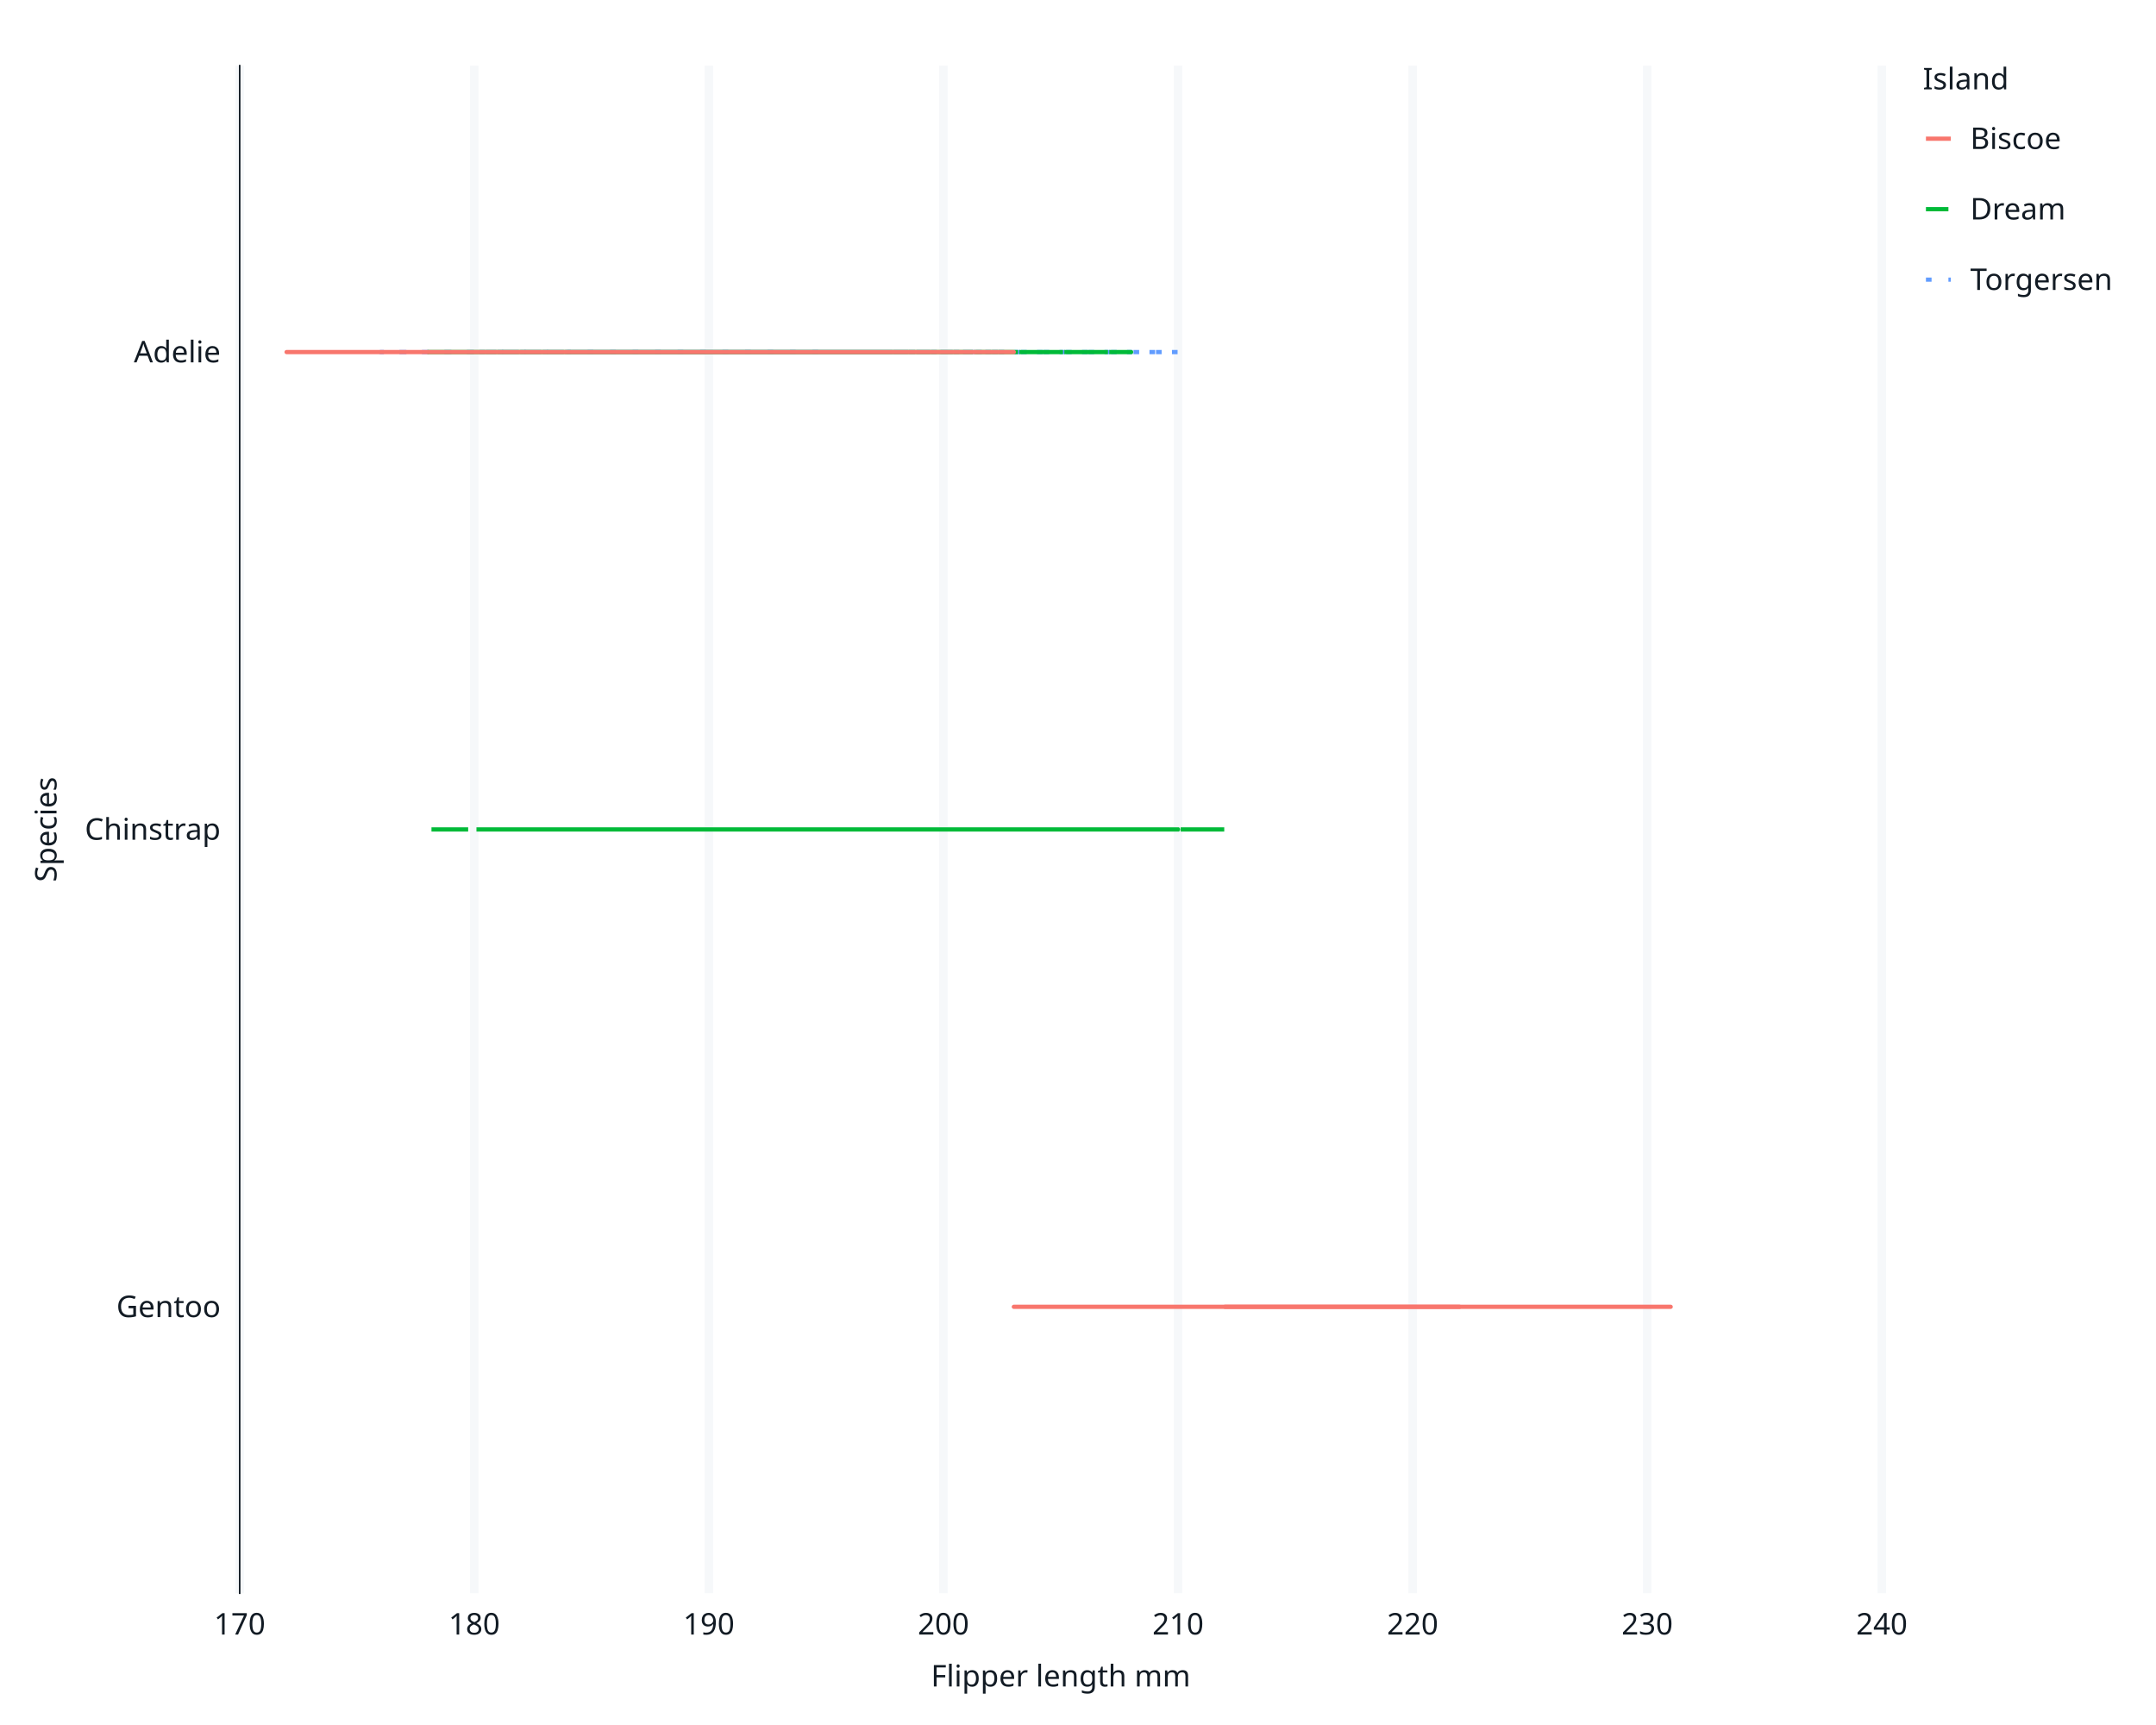
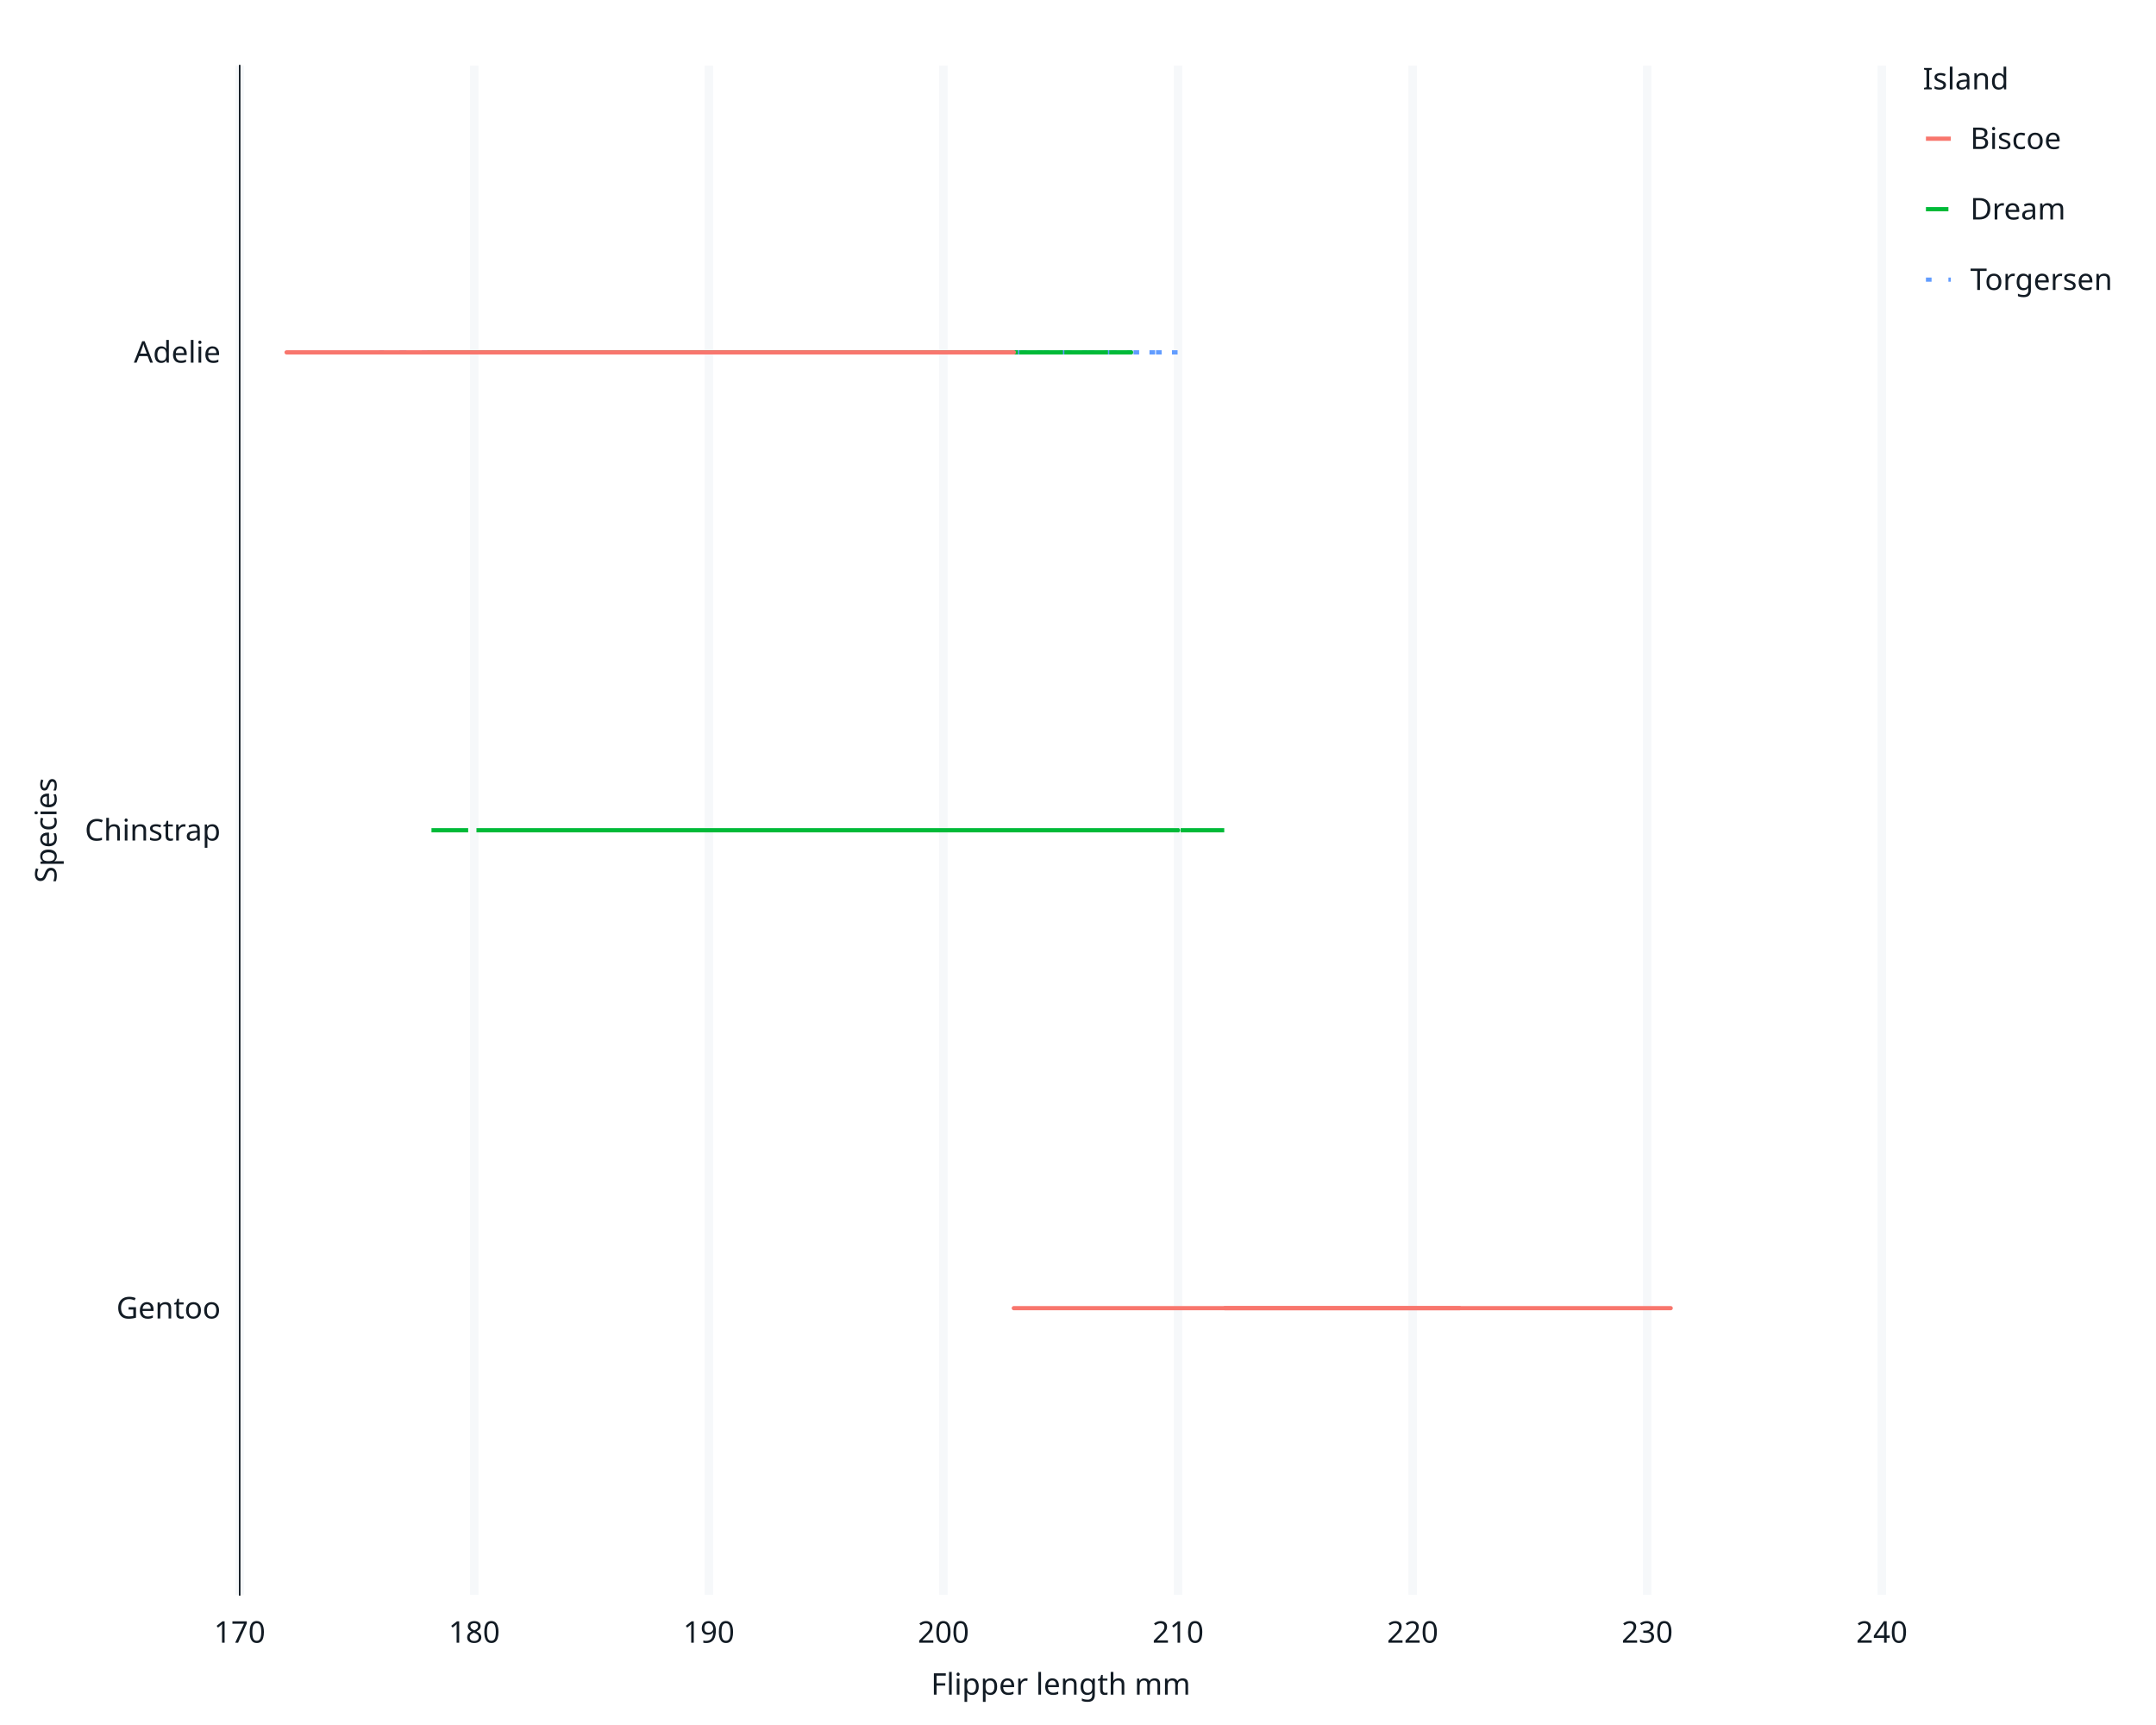
<svg xmlns="http://www.w3.org/2000/svg" class="svglite" data-engine-version="2.0" width="720.00pt" height="576.00pt" viewBox="0 0 720.00 576.00">
  <defs>
    <style type="text/css">
    .svglite line, .svglite polyline, .svglite polygon, .svglite path, .svglite rect, .svglite circle {
      fill: none;
      stroke: #000000;
      stroke-linecap: round;
      stroke-linejoin: round;
      stroke-miterlimit: 10.00;
    }
  </style>
  </defs>
  <rect width="100%" height="100%" style="stroke: none; fill: #FFFFFF;" />
  <defs>
    <clipPath id="cpMC4wMHw3MjAuMDB8MC4wMHw1NzYuMDA=">
      <rect x="0.00" y="0.00" width="720.00" height="576.00" />
    </clipPath>
  </defs>
  <g clip-path="url(#cpMC4wMHw3MjAuMDB8MC4wMHw1NzYuMDA=)">
    <rect x="0" y="0.00" width="720.00" height="576.00" style="stroke-width: 1.07; stroke: #FFFFFF; fill: #FFFFFF;" />
-     <rect x="80.04" y="21.92" width="548.40" height="510.08" style="stroke-width: 1.07; stroke: #FFFFFF; fill: #FFFFFF;" />
-     <polyline points="80.04,436.36 628.43,436.36 " style="stroke-width: 2.84; stroke: none; stroke-linecap: butt;" />
-     <polyline points="80.04,276.96 628.43,276.96 " style="stroke-width: 2.84; stroke: none; stroke-linecap: butt;" />
-     <polyline points="80.04,117.56 628.43,117.56 " style="stroke-width: 2.84; stroke: none; stroke-linecap: butt;" />
-     <polyline points="80.04,532.00 80.04,21.92 " style="stroke-width: 2.84; stroke: #F6F8FA; stroke-linecap: butt;" />
-     <polyline points="158.38,532.00 158.38,21.92 " style="stroke-width: 2.84; stroke: #F6F8FA; stroke-linecap: butt;" />
-     <polyline points="236.72,532.00 236.72,21.92 " style="stroke-width: 2.84; stroke: #F6F8FA; stroke-linecap: butt;" />
-     <polyline points="315.06,532.00 315.06,21.92 " style="stroke-width: 2.84; stroke: #F6F8FA; stroke-linecap: butt;" />
-     <polyline points="393.41,532.00 393.41,21.92 " style="stroke-width: 2.84; stroke: #F6F8FA; stroke-linecap: butt;" />
-     <polyline points="471.75,532.00 471.75,21.92 " style="stroke-width: 2.84; stroke: #F6F8FA; stroke-linecap: butt;" />
-     <polyline points="550.09,532.00 550.09,21.92 " style="stroke-width: 2.84; stroke: #F6F8FA; stroke-linecap: butt;" />
-     <polyline points="628.43,532.00 628.43,21.92 " style="stroke-width: 2.84; stroke: #F6F8FA; stroke-linecap: butt;" />
-     <polyline points="401.24,436.36 550.09,436.36 393.41,436.36 456.08,436.36 432.58,436.36 393.41,436.36 401.24,436.36 463.91,436.36 385.57,436.36 432.58,436.36 424.74,436.36 440.41,436.36 424.74,436.36 416.91,436.36 393.41,436.36 448.25,436.36 393.41,436.36 479.58,436.36 385.57,436.36 487.42,436.36 456.08,436.36 432.58,436.36 416.91,436.36 432.58,436.36 432.58,436.36 432.58,436.36 440.41,436.36 432.58,436.36 393.41,436.36 471.75,436.36 487.42,436.36 385.57,436.36 369.90,436.36 550.09,436.36 471.75,436.36 471.75,436.36 416.91,436.36 463.91,436.36 377.74,436.36 377.74,436.36 377.74,436.36 510.92,436.36 393.41,436.36 440.41,436.36 487.42,436.36 448.25,436.36 393.41,436.36 510.92,436.36 416.91,436.36 432.58,436.36 393.41,436.36 471.75,436.36 393.41,436.36 510.92,436.36 448.25,436.36 471.75,436.36 377.74,436.36 471.75,436.36 377.74,436.36 503.09,436.36 377.74,436.36 479.58,436.36 424.74,436.36 557.93,436.36 463.91,436.36 550.09,436.36 424.74,436.36 542.26,436.36 471.75,436.36 495.25,436.36 440.41,436.36 479.58,436.36 479.58,436.36 448.25,436.36 440.41,436.36 550.09,436.36 385.57,436.36 471.75,436.36 432.58,436.36 495.25,436.36 409.07,436.36 479.58,436.36 409.07,436.36 503.09,436.36 409.07,436.36 534.42,436.36 456.08,436.36 456.08,436.36 409.07,436.36 550.09,436.36 456.08,436.36 534.42,436.36 409.07,436.36 503.09,436.36 424.74,436.36 518.75,436.36 440.41,436.36 487.42,436.36 338.57,436.36 510.92,436.36 463.91,436.36 534.42,436.36 432.58,436.36 534.42,436.36 440.41,436.36 432.58,436.36 393.41,436.36 463.91,436.36 377.74,436.36 385.57,436.36 440.41,436.36 542.26,436.36 416.91,436.36 550.09,436.36 448.25,436.36 550.09,436.36 448.25,436.36 487.42,436.36 424.74,436.36 " style="stroke-width: 1.41; stroke: #F8766D; stroke-linecap: butt;" />
-     <polyline points="432.58,436.36 487.42,436.36 409.07,436.36 416.91,436.36 " style="stroke-width: 1.41; stroke: #F8766D; stroke-linecap: butt;" />
-     <polyline points="252.39,276.96 283.73,276.96 260.22,276.96 221.05,276.96 291.56,276.96 299.40,276.96 142.71,276.96 291.56,276.96 275.89,276.96 299.40,276.96 260.22,276.96 268.06,276.96 197.55,276.96 322.90,276.96 236.72,276.96 322.90,276.96 291.56,276.96 166.21,276.96 236.72,276.96 275.89,276.96 166.21,276.96 244.56,276.96 213.22,276.96 260.22,276.96 275.89,276.96 291.56,276.96 315.06,276.96 315.06,276.96 244.56,276.96 354.23,276.96 213.22,276.96 322.90,276.96 213.22,276.96 338.57,276.96 275.89,276.96 307.23,276.96 275.89,276.96 393.41,276.96 252.39,276.96 354.23,276.96 393.41,276.96 213.22,276.96 283.73,276.96 283.73,276.96 283.73,276.96 322.90,276.96 236.72,276.96 409.07,276.96 213.22,276.96 299.40,276.96 307.23,276.96 322.90,276.96 260.22,276.96 338.57,276.96 213.22,276.96 291.56,276.96 244.56,276.96 338.57,276.96 330.73,276.96 268.06,276.96 362.07,276.96 228.89,276.96 275.89,276.96 369.90,276.96 330.73,276.96 260.22,276.96 393.41,276.96 299.40,276.96 " style="stroke-width: 1.41; stroke: #00BA38; stroke-dasharray: 7.51,7.51; stroke-linecap: butt;" />
-     <polyline points="166.21,117.56 205.38,117.56 275.89,117.56 " style="stroke-width: 1.41; stroke: #619CFF; stroke-dasharray: 1.88,5.63; stroke-linecap: butt;" />
-     <polyline points="260.22,117.56 236.72,117.56 166.21,117.56 275.89,117.56 260.22,117.56 236.72,117.56 205.38,117.56 158.38,117.56 174.05,117.56 244.56,117.56 299.40,117.56 197.55,117.56 275.89,117.56 291.56,117.56 189.72,117.56 268.06,117.56 236.72,117.56 299.40,117.56 236.72,117.56 236.72,117.56 283.73,117.56 291.56,117.56 236.72,117.56 275.89,117.56 244.56,117.56 189.72,117.56 213.22,117.56 275.89,117.56 228.89,117.56 283.73,117.56 213.22,117.56 260.22,117.56 221.05,117.56 307.23,117.56 228.89,117.56 228.89,117.56 213.22,117.56 299.40,117.56 127.04,117.56 330.73,117.56 205.38,117.56 307.23,117.56 244.56,117.56 275.89,117.56 244.56,117.56 393.41,117.56 236.72,117.56 291.56,117.56 " style="stroke-width: 1.41; stroke: #619CFF; stroke-dasharray: 1.88,5.63; stroke-linecap: butt;" />
-     <polyline points="142.71,117.56 142.71,117.56 221.05,117.56 189.72,117.56 275.89,117.56 283.73,117.56 236.72,117.56 158.38,117.56 166.21,117.56 189.72,117.56 174.05,117.56 275.89,117.56 205.38,117.56 283.73,117.56 197.55,117.56 236.72,117.56 174.05,117.56 150.54,117.56 236.72,117.56 244.56,117.56 244.56,117.56 268.06,117.56 236.72,117.56 228.89,117.56 228.89,117.56 236.72,117.56 330.73,117.56 354.23,117.56 197.55,117.56 205.38,117.56 213.22,117.56 377.74,117.56 236.72,117.56 283.73,117.56 142.71,117.56 252.39,117.56 260.22,117.56 307.23,117.56 213.22,117.56 236.72,117.56 244.56,117.56 315.06,117.56 197.55,117.56 260.22,117.56 260.22,117.56 213.22,117.56 221.05,117.56 236.72,117.56 252.39,117.56 197.55,117.56 236.72,117.56 189.72,117.56 275.89,117.56 260.22,117.56 213.22,117.56 322.90,117.56 " style="stroke-width: 1.41; stroke: #00BA38; stroke-dasharray: 7.51,7.51; stroke-linecap: butt;" />
-     <polyline points="111.37,117.56 158.38,117.56 228.89,117.56 197.55,117.56 158.38,117.56 213.22,117.56 181.88,117.56 213.22,117.56 95.70,117.56 158.38,117.56 205.38,117.56 221.05,117.56 236.72,117.56 315.06,117.56 213.22,117.56 244.56,117.56 205.38,117.56 260.22,117.56 166.21,117.56 268.06,117.56 197.55,117.56 275.89,117.56 197.55,117.56 252.39,117.56 189.72,117.56 252.39,117.56 275.89,117.56 221.05,117.56 252.39,117.56 338.57,117.56 181.88,117.56 236.72,117.56 260.22,117.56 189.72,117.56 307.23,117.56 236.72,117.56 166.21,117.56 291.56,117.56 299.40,117.56 244.56,117.56 260.22,117.56 291.56,117.56 244.56,117.56 283.73,117.56 " style="stroke-width: 1.41; stroke: #F8766D; stroke-linecap: butt;" />
-     <polyline points="80.04,532.00 80.04,21.92 " style="stroke-width: 0.53; stroke: #121B24; stroke-linecap: square;" />
-     <text x="73.68" y="439.80" text-anchor="end" style="font-size: 10.00px; fill: #121B24; font-family: sans;" textLength="32.81px" lengthAdjust="spacingAndGlyphs">Gentoo</text>
-     <text x="73.68" y="280.40" text-anchor="end" style="font-size: 10.00px; fill: #121B24; font-family: sans;" textLength="42.80px" lengthAdjust="spacingAndGlyphs">Chinstrap</text>
-     <text x="73.68" y="121.00" text-anchor="end" style="font-size: 10.00px; fill: #121B24; font-family: sans;" textLength="27.80px" lengthAdjust="spacingAndGlyphs">Adelie</text>
-     <polyline points="76.42,436.36 80.04,436.36 " style="stroke-width: 0.53; stroke: none; stroke-linecap: butt;" />
-     <polyline points="76.42,276.96 80.04,276.96 " style="stroke-width: 0.53; stroke: none; stroke-linecap: butt;" />
-     <polyline points="76.42,117.56 80.04,117.56 " style="stroke-width: 0.53; stroke: none; stroke-linecap: butt;" />
-     <polyline points="80.04,532.00 628.43,532.00 " style="stroke-width: 0.53; stroke: none; stroke-linecap: square;" />
-     <polyline points="80.04,535.62 80.04,532.00 " style="stroke-width: 0.53; stroke: none; stroke-linecap: butt;" />
-     <polyline points="158.38,535.62 158.38,532.00 " style="stroke-width: 0.53; stroke: none; stroke-linecap: butt;" />
-     <polyline points="236.72,535.62 236.72,532.00 " style="stroke-width: 0.53; stroke: none; stroke-linecap: butt;" />
-     <polyline points="315.06,535.62 315.06,532.00 " style="stroke-width: 0.53; stroke: none; stroke-linecap: butt;" />
-     <polyline points="393.41,535.62 393.41,532.00 " style="stroke-width: 0.53; stroke: none; stroke-linecap: butt;" />
-     <polyline points="471.75,535.62 471.75,532.00 " style="stroke-width: 0.53; stroke: none; stroke-linecap: butt;" />
-     <polyline points="550.09,535.62 550.09,532.00 " style="stroke-width: 0.53; stroke: none; stroke-linecap: butt;" />
-     <polyline points="628.43,535.62 628.43,532.00 " style="stroke-width: 0.53; stroke: none; stroke-linecap: butt;" />
-     <text x="80.04" y="545.79" text-anchor="middle" style="font-size: 10.00px; fill: #121B24; font-family: sans;" textLength="16.69px" lengthAdjust="spacingAndGlyphs">170</text>
-     <text x="158.38" y="545.79" text-anchor="middle" style="font-size: 10.00px; fill: #121B24; font-family: sans;" textLength="16.69px" lengthAdjust="spacingAndGlyphs">180</text>
-     <text x="236.72" y="545.79" text-anchor="middle" style="font-size: 10.00px; fill: #121B24; font-family: sans;" textLength="16.69px" lengthAdjust="spacingAndGlyphs">190</text>
-     <text x="315.06" y="545.79" text-anchor="middle" style="font-size: 10.00px; fill: #121B24; font-family: sans;" textLength="16.69px" lengthAdjust="spacingAndGlyphs">200</text>
-     <text x="393.41" y="545.79" text-anchor="middle" style="font-size: 10.00px; fill: #121B24; font-family: sans;" textLength="16.69px" lengthAdjust="spacingAndGlyphs">210</text>
-     <text x="471.75" y="545.79" text-anchor="middle" style="font-size: 10.00px; fill: #121B24; font-family: sans;" textLength="16.69px" lengthAdjust="spacingAndGlyphs">220</text>
-     <text x="550.09" y="545.79" text-anchor="middle" style="font-size: 10.00px; fill: #121B24; font-family: sans;" textLength="16.69px" lengthAdjust="spacingAndGlyphs">230</text>
-     <text x="628.43" y="545.79" text-anchor="middle" style="font-size: 10.00px; fill: #121B24; font-family: sans;" textLength="16.69px" lengthAdjust="spacingAndGlyphs">240</text>
-     <text x="354.23" y="563.13" text-anchor="middle" style="font-size: 10.00px; fill: #121B24; font-family: sans;" textLength="80.03px" lengthAdjust="spacingAndGlyphs">Flipper length mm</text>
-     <text transform="translate(18.88,276.96) rotate(-90)" text-anchor="middle" style="font-size: 10.00px; fill: #121B24; font-family: sans;" textLength="35.59px" lengthAdjust="spacingAndGlyphs">Species</text>
+     <rect x="80.04" y="21.92" width="548.40" height="510.63" style="stroke-width: 1.07; stroke: #FFFFFF; fill: #FFFFFF;" />
+     <polyline points="80.04,436.81 628.43,436.81 " style="stroke-width: 2.84; stroke: none; stroke-linecap: butt;" />
+     <polyline points="80.04,277.23 628.43,277.23 " style="stroke-width: 2.84; stroke: none; stroke-linecap: butt;" />
+     <polyline points="80.04,117.66 628.43,117.66 " style="stroke-width: 2.84; stroke: none; stroke-linecap: butt;" />
+     <polyline points="80.04,532.55 80.04,21.92 " style="stroke-width: 2.84; stroke: #F6F8FA; stroke-linecap: butt;" />
+     <polyline points="158.38,532.55 158.38,21.92 " style="stroke-width: 2.84; stroke: #F6F8FA; stroke-linecap: butt;" />
+     <polyline points="236.72,532.55 236.72,21.92 " style="stroke-width: 2.84; stroke: #F6F8FA; stroke-linecap: butt;" />
+     <polyline points="315.06,532.55 315.06,21.92 " style="stroke-width: 2.84; stroke: #F6F8FA; stroke-linecap: butt;" />
+     <polyline points="393.41,532.55 393.41,21.92 " style="stroke-width: 2.84; stroke: #F6F8FA; stroke-linecap: butt;" />
+     <polyline points="471.75,532.55 471.75,21.92 " style="stroke-width: 2.84; stroke: #F6F8FA; stroke-linecap: butt;" />
+     <polyline points="550.09,532.55 550.09,21.92 " style="stroke-width: 2.84; stroke: #F6F8FA; stroke-linecap: butt;" />
+     <polyline points="628.43,532.55 628.43,21.92 " style="stroke-width: 2.84; stroke: #F6F8FA; stroke-linecap: butt;" />
+     <polyline points="401.24,436.81 550.09,436.81 393.41,436.81 456.08,436.81 432.58,436.81 393.41,436.81 401.24,436.81 463.91,436.81 385.57,436.81 432.58,436.81 424.74,436.81 440.41,436.81 424.74,436.81 416.91,436.81 393.41,436.81 448.25,436.81 393.41,436.81 479.58,436.81 385.57,436.81 487.42,436.81 456.08,436.81 432.58,436.81 416.91,436.81 432.58,436.81 432.58,436.81 432.58,436.81 440.41,436.81 432.58,436.81 393.41,436.81 471.75,436.81 487.42,436.81 385.57,436.81 369.90,436.81 550.09,436.81 471.75,436.81 471.75,436.81 416.91,436.81 463.91,436.81 377.74,436.81 377.74,436.81 377.74,436.81 510.92,436.81 393.41,436.81 440.41,436.81 487.42,436.81 448.25,436.81 393.41,436.81 510.92,436.81 416.91,436.81 432.58,436.81 393.41,436.81 471.75,436.81 393.41,436.81 510.92,436.81 448.25,436.81 471.75,436.81 377.74,436.81 471.75,436.81 377.74,436.81 503.09,436.81 377.74,436.81 479.58,436.81 424.74,436.81 557.93,436.81 463.91,436.81 550.09,436.81 424.74,436.81 542.26,436.81 471.75,436.81 495.25,436.81 440.41,436.81 479.58,436.81 479.58,436.81 448.25,436.81 440.41,436.81 550.09,436.81 385.57,436.81 471.75,436.81 432.58,436.81 495.25,436.81 409.07,436.81 479.58,436.81 409.07,436.81 503.09,436.81 409.07,436.81 534.42,436.81 456.08,436.81 456.08,436.81 409.07,436.81 550.09,436.81 456.08,436.81 534.42,436.81 409.07,436.81 503.09,436.81 424.74,436.81 518.75,436.81 440.41,436.81 487.42,436.81 338.57,436.81 510.92,436.81 463.91,436.81 534.42,436.81 432.58,436.81 534.42,436.81 440.41,436.81 432.58,436.81 393.41,436.81 463.91,436.81 377.74,436.81 385.57,436.81 440.41,436.81 542.26,436.81 416.91,436.81 550.09,436.81 448.25,436.81 550.09,436.81 448.25,436.81 487.42,436.81 424.74,436.81 " style="stroke-width: 1.41; stroke: #F8766D; stroke-linecap: butt;" />
+     <polyline points="432.58,436.81 487.42,436.81 409.07,436.81 416.91,436.81 " style="stroke-width: 1.41; stroke: #F8766D; stroke-linecap: butt;" />
+     <polyline points="252.39,277.23 283.73,277.23 260.22,277.23 221.05,277.23 291.56,277.23 299.40,277.23 142.71,277.23 291.56,277.23 275.89,277.23 299.40,277.23 260.22,277.23 268.06,277.23 197.55,277.23 322.90,277.23 236.72,277.23 322.90,277.23 291.56,277.23 166.21,277.23 236.72,277.23 275.89,277.23 166.21,277.23 244.56,277.23 213.22,277.23 260.22,277.23 275.89,277.23 291.56,277.23 315.06,277.23 315.06,277.23 244.56,277.23 354.23,277.23 213.22,277.23 322.90,277.23 213.22,277.23 338.57,277.23 275.89,277.23 307.23,277.23 275.89,277.23 393.41,277.23 252.39,277.23 354.23,277.23 393.41,277.23 213.22,277.23 283.73,277.23 283.73,277.23 283.73,277.23 322.90,277.23 236.72,277.23 409.07,277.23 213.22,277.23 299.40,277.23 307.23,277.23 322.90,277.23 260.22,277.23 338.57,277.23 213.22,277.23 291.56,277.23 244.56,277.23 338.57,277.23 330.73,277.23 268.06,277.23 362.07,277.23 228.89,277.23 275.89,277.23 369.90,277.23 330.73,277.23 260.22,277.23 393.41,277.23 299.40,277.23 " style="stroke-width: 1.41; stroke: #00BA38; stroke-dasharray: 7.51,7.51; stroke-linecap: butt;" />
+     <polyline points="166.21,117.66 205.38,117.66 275.89,117.66 " style="stroke-width: 1.41; stroke: #619CFF; stroke-dasharray: 1.88,5.63; stroke-linecap: butt;" />
+     <polyline points="260.22,117.66 236.72,117.66 166.21,117.66 275.89,117.66 260.22,117.66 236.72,117.66 205.38,117.66 158.38,117.66 174.05,117.66 244.56,117.66 299.40,117.66 197.55,117.66 275.89,117.66 291.56,117.66 189.72,117.66 268.06,117.66 236.72,117.66 299.40,117.66 236.72,117.66 236.72,117.66 283.73,117.66 291.56,117.66 236.72,117.66 275.89,117.66 244.56,117.66 189.72,117.66 213.22,117.66 275.89,117.66 228.89,117.66 283.73,117.66 213.22,117.66 260.22,117.66 221.05,117.66 307.23,117.66 228.89,117.66 228.89,117.66 213.22,117.66 299.40,117.66 127.04,117.66 330.73,117.66 205.38,117.66 307.23,117.66 244.56,117.66 275.89,117.66 244.56,117.66 393.41,117.66 236.72,117.66 291.56,117.66 " style="stroke-width: 1.41; stroke: #619CFF; stroke-dasharray: 1.88,5.63; stroke-linecap: butt;" />
+     <polyline points="142.71,117.66 142.71,117.66 221.05,117.66 189.72,117.66 275.89,117.66 283.73,117.66 236.72,117.66 158.38,117.66 166.21,117.66 189.72,117.66 174.05,117.66 275.89,117.66 205.38,117.66 283.73,117.66 197.55,117.66 236.72,117.66 174.05,117.66 150.54,117.66 236.72,117.66 244.56,117.66 244.56,117.66 268.06,117.66 236.72,117.66 228.89,117.66 228.89,117.66 236.72,117.66 330.73,117.66 354.23,117.66 197.55,117.66 205.38,117.66 213.22,117.66 377.74,117.66 236.72,117.66 283.73,117.66 142.71,117.66 252.39,117.66 260.22,117.66 307.23,117.66 213.22,117.66 236.72,117.66 244.56,117.66 315.06,117.66 197.55,117.66 260.22,117.66 260.22,117.66 213.22,117.66 221.05,117.66 236.72,117.66 252.39,117.66 197.55,117.66 236.72,117.66 189.72,117.66 275.89,117.66 260.22,117.66 213.22,117.66 322.90,117.66 " style="stroke-width: 1.41; stroke: #00BA38; stroke-dasharray: 7.51,7.51; stroke-linecap: butt;" />
+     <polyline points="111.37,117.66 158.38,117.66 228.89,117.66 197.55,117.66 158.38,117.66 213.22,117.66 181.88,117.66 213.22,117.66 95.70,117.66 158.38,117.66 205.38,117.66 221.05,117.66 236.72,117.66 315.06,117.66 213.22,117.66 244.56,117.66 205.38,117.66 260.22,117.66 166.21,117.66 268.06,117.66 197.55,117.66 275.89,117.66 197.55,117.66 252.39,117.66 189.72,117.66 252.39,117.66 275.89,117.66 221.05,117.66 252.39,117.66 338.57,117.66 181.88,117.66 236.72,117.66 260.22,117.66 189.72,117.66 307.23,117.66 236.72,117.66 166.21,117.66 291.56,117.66 299.40,117.66 244.56,117.66 260.22,117.66 291.56,117.66 244.56,117.66 283.73,117.66 " style="stroke-width: 1.41; stroke: #F8766D; stroke-linecap: butt;" />
+     <polyline points="80.04,532.55 80.04,21.92 " style="stroke-width: 0.53; stroke: #121B24; stroke-linecap: square;" />
+     <text x="73.68" y="440.25" text-anchor="end" style="font-size: 10.00px; fill: #121B24; font-family: sans;" textLength="32.81px" lengthAdjust="spacingAndGlyphs">Gentoo</text>
+     <text x="73.68" y="280.67" text-anchor="end" style="font-size: 10.00px; fill: #121B24; font-family: sans;" textLength="42.80px" lengthAdjust="spacingAndGlyphs">Chinstrap</text>
+     <text x="73.68" y="121.10" text-anchor="end" style="font-size: 10.00px; fill: #121B24; font-family: sans;" textLength="27.80px" lengthAdjust="spacingAndGlyphs">Adelie</text>
+     <polyline points="76.42,436.81 80.04,436.81 " style="stroke-width: 0.53; stroke: none; stroke-linecap: butt;" />
+     <polyline points="76.42,277.23 80.04,277.23 " style="stroke-width: 0.53; stroke: none; stroke-linecap: butt;" />
+     <polyline points="76.42,117.66 80.04,117.66 " style="stroke-width: 0.53; stroke: none; stroke-linecap: butt;" />
+     <polyline points="80.04,532.55 628.43,532.55 " style="stroke-width: 0.53; stroke: none; stroke-linecap: square;" />
+     <polyline points="80.04,536.17 80.04,532.55 " style="stroke-width: 0.53; stroke: none; stroke-linecap: butt;" />
+     <polyline points="158.38,536.17 158.38,532.55 " style="stroke-width: 0.53; stroke: none; stroke-linecap: butt;" />
+     <polyline points="236.72,536.17 236.72,532.55 " style="stroke-width: 0.53; stroke: none; stroke-linecap: butt;" />
+     <polyline points="315.06,536.17 315.06,532.55 " style="stroke-width: 0.53; stroke: none; stroke-linecap: butt;" />
+     <polyline points="393.41,536.17 393.41,532.55 " style="stroke-width: 0.53; stroke: none; stroke-linecap: butt;" />
+     <polyline points="471.75,536.17 471.75,532.55 " style="stroke-width: 0.53; stroke: none; stroke-linecap: butt;" />
+     <polyline points="550.09,536.17 550.09,532.55 " style="stroke-width: 0.53; stroke: none; stroke-linecap: butt;" />
+     <polyline points="628.43,536.17 628.43,532.55 " style="stroke-width: 0.53; stroke: none; stroke-linecap: butt;" />
+     <text x="80.04" y="548.53" text-anchor="middle" style="font-size: 10.00px; fill: #121B24; font-family: sans;" textLength="16.69px" lengthAdjust="spacingAndGlyphs">170</text>
+     <text x="158.38" y="548.53" text-anchor="middle" style="font-size: 10.00px; fill: #121B24; font-family: sans;" textLength="16.69px" lengthAdjust="spacingAndGlyphs">180</text>
+     <text x="236.72" y="548.53" text-anchor="middle" style="font-size: 10.00px; fill: #121B24; font-family: sans;" textLength="16.69px" lengthAdjust="spacingAndGlyphs">190</text>
+     <text x="315.06" y="548.53" text-anchor="middle" style="font-size: 10.00px; fill: #121B24; font-family: sans;" textLength="16.69px" lengthAdjust="spacingAndGlyphs">200</text>
+     <text x="393.41" y="548.53" text-anchor="middle" style="font-size: 10.00px; fill: #121B24; font-family: sans;" textLength="16.69px" lengthAdjust="spacingAndGlyphs">210</text>
+     <text x="471.75" y="548.53" text-anchor="middle" style="font-size: 10.00px; fill: #121B24; font-family: sans;" textLength="16.69px" lengthAdjust="spacingAndGlyphs">220</text>
+     <text x="550.09" y="548.53" text-anchor="middle" style="font-size: 10.00px; fill: #121B24; font-family: sans;" textLength="16.69px" lengthAdjust="spacingAndGlyphs">230</text>
+     <text x="628.43" y="548.53" text-anchor="middle" style="font-size: 10.00px; fill: #121B24; font-family: sans;" textLength="16.69px" lengthAdjust="spacingAndGlyphs">240</text>
+     <text x="354.23" y="565.87" text-anchor="middle" style="font-size: 10.00px; fill: #121B24; font-family: sans;" textLength="80.03px" lengthAdjust="spacingAndGlyphs">Flipper length mm</text>
+     <text transform="translate(18.88,277.23) rotate(-90)" text-anchor="middle" style="font-size: 10.00px; fill: #121B24; font-family: sans;" textLength="35.59px" lengthAdjust="spacingAndGlyphs">Species</text>
    <rect x="633.91" y="21.92" width="64.17" height="81.42" style="stroke-width: 1.07; stroke: #FFFFFF; fill: #FFFFFF;" />
    <text x="642.13" y="29.84" style="font-size: 10.00px; fill: #121B24; font-family: sans;" textLength="26.69px" lengthAdjust="spacingAndGlyphs">Island</text>
    <rect x="642.13" y="36.36" width="10.37" height="19.92" style="stroke-width: 1.07; stroke: #FFFFFF; fill: #FFFFFF;" />
    <line x1="643.17" y1="46.31" x2="651.46" y2="46.31" style="stroke-width: 1.41; stroke: #F8766D; stroke-linecap: butt;" />
    <rect x="642.13" y="59.89" width="10.37" height="19.92" style="stroke-width: 1.07; stroke: #FFFFFF; fill: #FFFFFF;" />
    <line x1="643.17" y1="69.85" x2="651.46" y2="69.85" style="stroke-width: 1.41; stroke: #00BA38; stroke-dasharray: 7.51,7.51; stroke-linecap: butt;" />
    <rect x="642.13" y="83.42" width="10.37" height="19.92" style="stroke-width: 1.07; stroke: #FFFFFF; fill: #FFFFFF;" />
    <line x1="643.17" y1="93.38" x2="651.46" y2="93.38" style="stroke-width: 1.41; stroke: #619CFF; stroke-dasharray: 1.88,5.63; stroke-linecap: butt;" />
    <text x="657.98" y="49.75" style="font-size: 10.00px; fill: #121B24; font-family: sans;" textLength="30.02px" lengthAdjust="spacingAndGlyphs">Biscoe</text>
    <text x="657.98" y="73.29" style="font-size: 10.00px; fill: #121B24; font-family: sans;" textLength="30.01px" lengthAdjust="spacingAndGlyphs">Dream</text>
    <text x="657.98" y="96.82" style="font-size: 10.00px; fill: #121B24; font-family: sans;" textLength="45.58px" lengthAdjust="spacingAndGlyphs">Torgersen</text>
  </g>
</svg>
